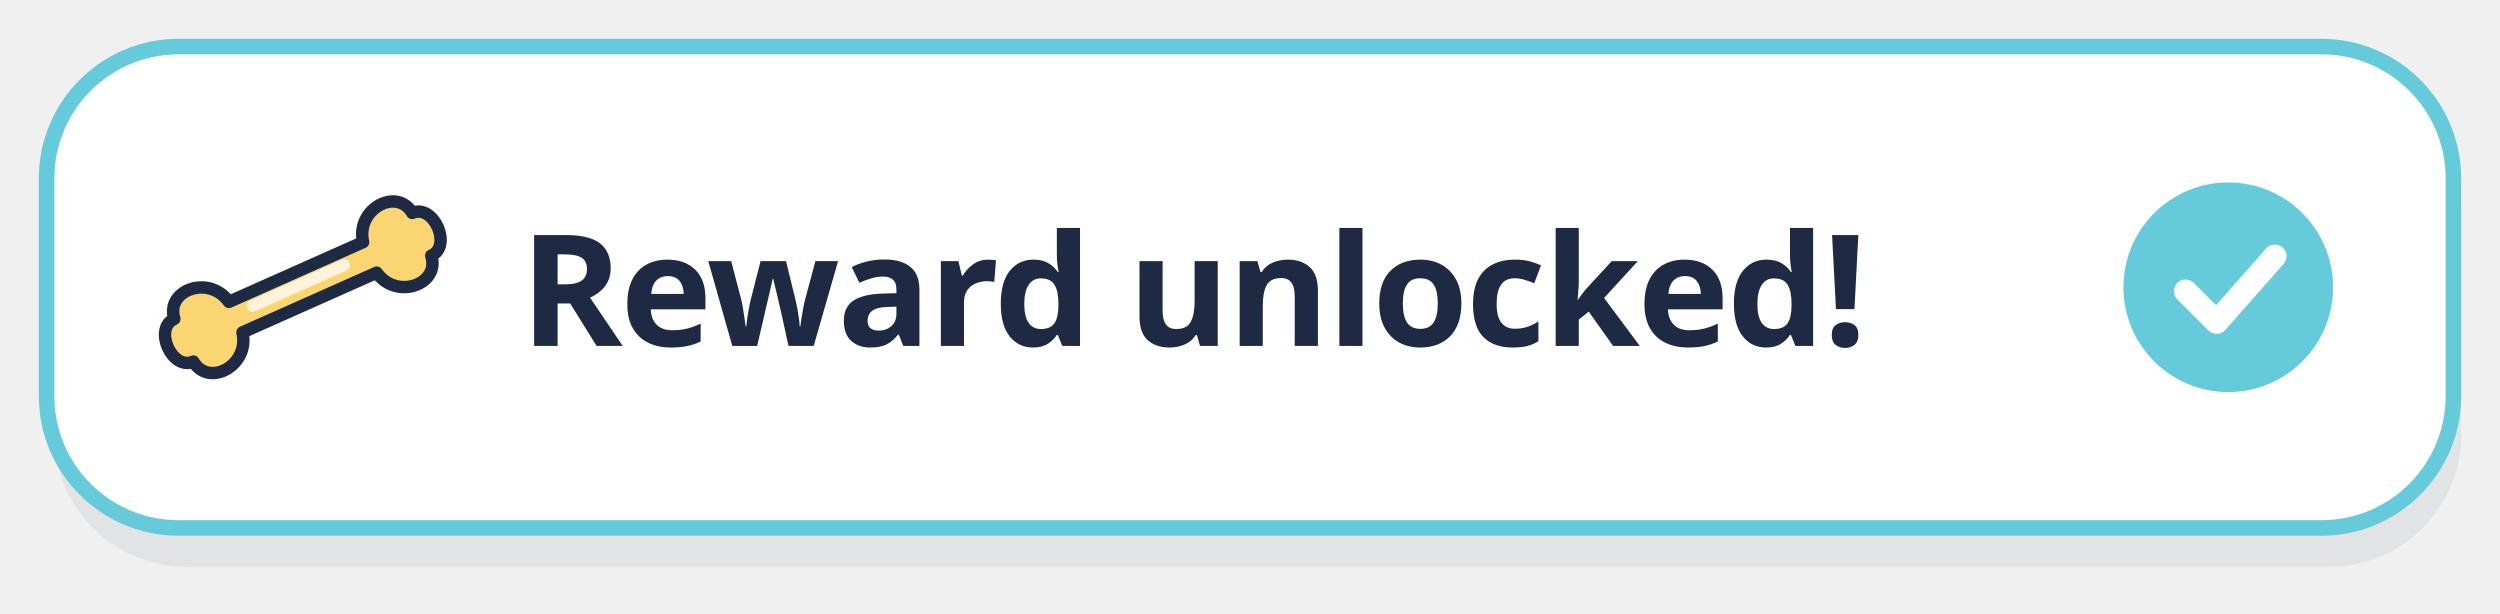
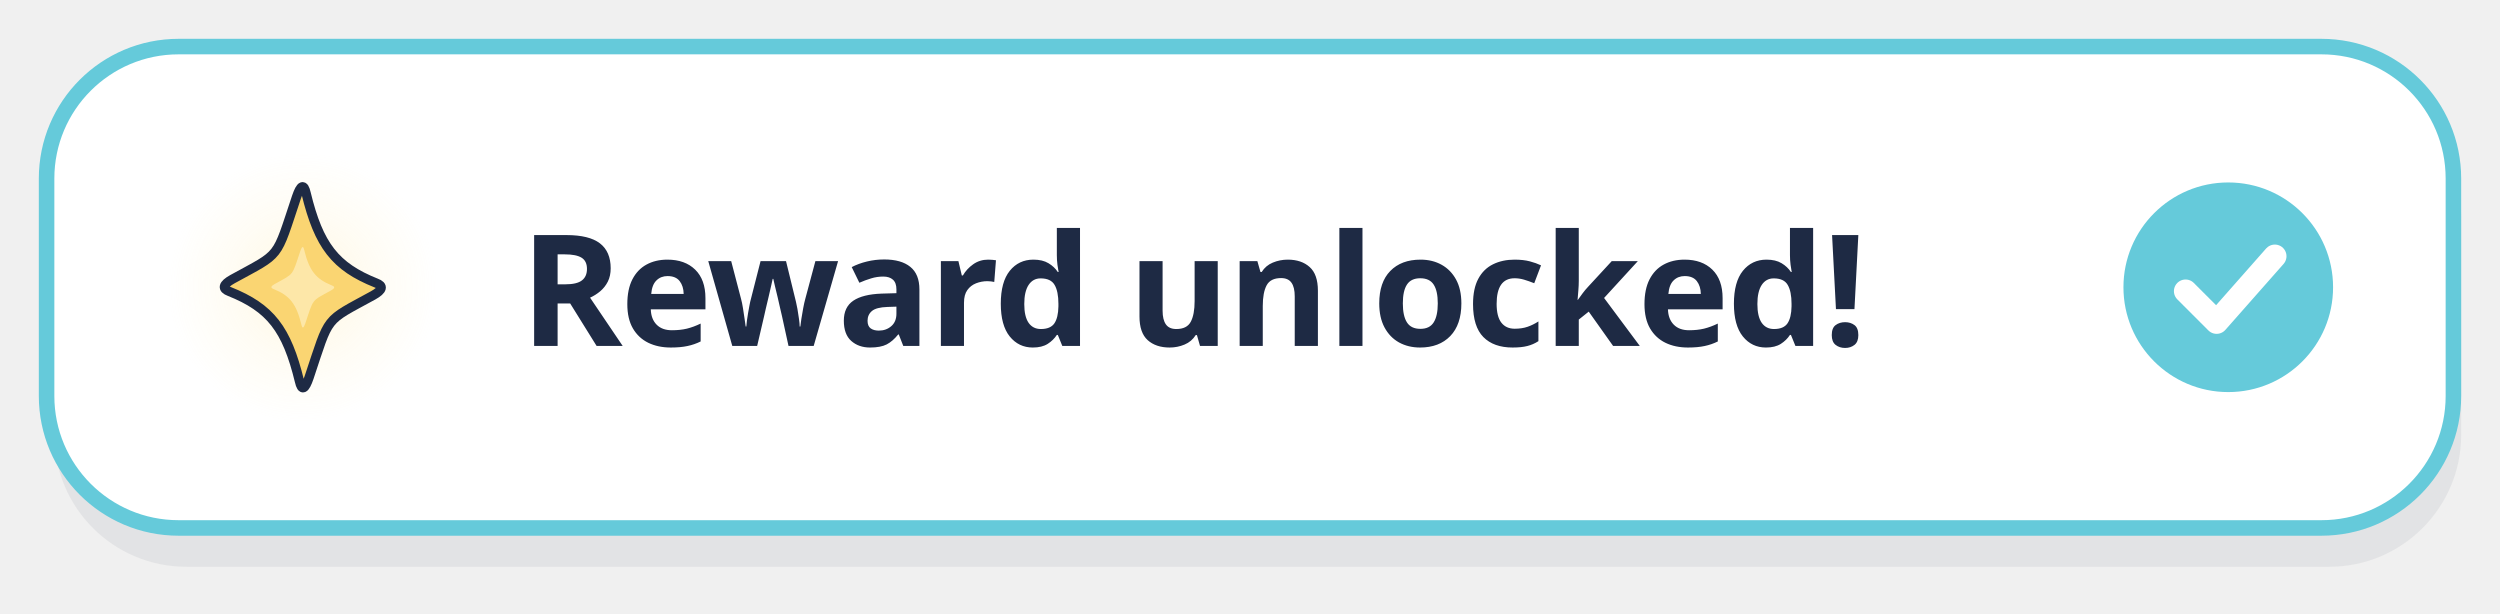
<svg xmlns="http://www.w3.org/2000/svg" viewBox="218 346 644 158" width="644" height="158">
  <g id="reward-card" opacity="1" transform="translate(540 420) scale(1)">
    <rect x="-308" y="-52" width="620" height="124" rx="34" fill="#1E2A44" opacity="0.07" />
    <rect id="reward-card-panel" x="-310" y="-62" width="620" height="124" rx="34" fill="#FFFFFF" stroke="#65CADA" stroke-width="4" />
    <g id="reward-card-icon">
-       <g id="reward-card-bone" transform="translate(-244 0) rotate(-24) scale(0.86)">
-         <path d="M -22 -5 L 22 -5 C 24 -15 38 -16 39 -7 C 46 -7 46 7 39 7 C 38 16 24 15 22 5 L -22 5 C -24 15 -38 16 -39 7 C -46 7 -46 -7 -39 -7 C -38 -16 -24 -15 -22 -5 Z" fill="#FAD572" stroke="#1E2A44" stroke-width="3.721" stroke-linejoin="round" />
-         <path d="M -16 -1 L 14 -1" stroke="#FFFFFF" stroke-width="3.488" stroke-linecap="round" opacity="0.75" />
+       <g id="reward-card-spark" transform="translate(-244 0) rotate(0)" opacity="1">
+         <defs>
+           <radialGradient id="reward-card-spark-halo">
+             <stop offset="0%" stop-color="#FFE59A" stop-opacity="0.75" />
+             <stop offset="55%" stop-color="#FFE59A" stop-opacity="0.28" />
+             <stop offset="100%" stop-color="#FFE59A" stop-opacity="0" />
+           </radialGradient>
+         </defs>
+         <circle id="reward-card-spark-glow" r="34.72" fill="url(#reward-card-spark-halo)" opacity="0.385" />
+         <path id="reward-card-spark-body" d="M 0.85 -24.23 C 4.13 -10.72 8.36 -5.30 18.90 -1.09 Q 21.84 0.00 18.13 2.08 C 5.42 9.07 7.07 6.95 1.62 23.24 Q 0.00 28.00 -0.85 24.23 C -4.13 10.72 -8.36 5.30 -18.90 1.09 Q -21.84 0.00 -18.13 -2.08 C -5.42 -9.07 -7.07 -6.95 -1.62 -23.24 Q 0.00 -28.00 0.85 -24.23 Z" fill="#FAD572" stroke="#1E2A44" stroke-width="2.4" stroke-linejoin="round" />
+         <path id="reward-card-spark-core" d="M 0.34 -9.69 C 1.65 -4.29 3.34 -2.12 7.56 -0.44 Q 8.74 0.00 7.25 0.83 C 2.17 3.63 2.83 2.78 0.65 9.30 Q 0.00 11.20 -0.34 9.69 C -1.65 4.29 -3.34 2.12 -7.56 0.44 Q -8.74 0.00 -7.25 -0.83 C -2.17 -3.63 -2.83 -2.78 -0.65 -9.30 Q 0.00 -11.20 0.34 -9.69 Z" fill="#FFF6D6" opacity="0.55" />
      </g>
    </g>
    <text id="reward-card-text" x="-188" y="1" dominant-baseline="middle" font-family="'DM Sans', sans-serif" font-weight="700" font-size="40" letter-spacing="-0.6" fill="#1E2A44">Reward unlocked!</text>
    <g id="reward-card-check" transform="translate(252 0)">
      <circle r="27" fill="#65CADA" />
      <path d="M -11 1 L -3 9 L 12 -8" fill="none" stroke="#FFFFFF" stroke-width="6" stroke-linecap="round" stroke-linejoin="round" stroke-dasharray="36" stroke-dashoffset="0" />
    </g>
  </g>
</svg>
